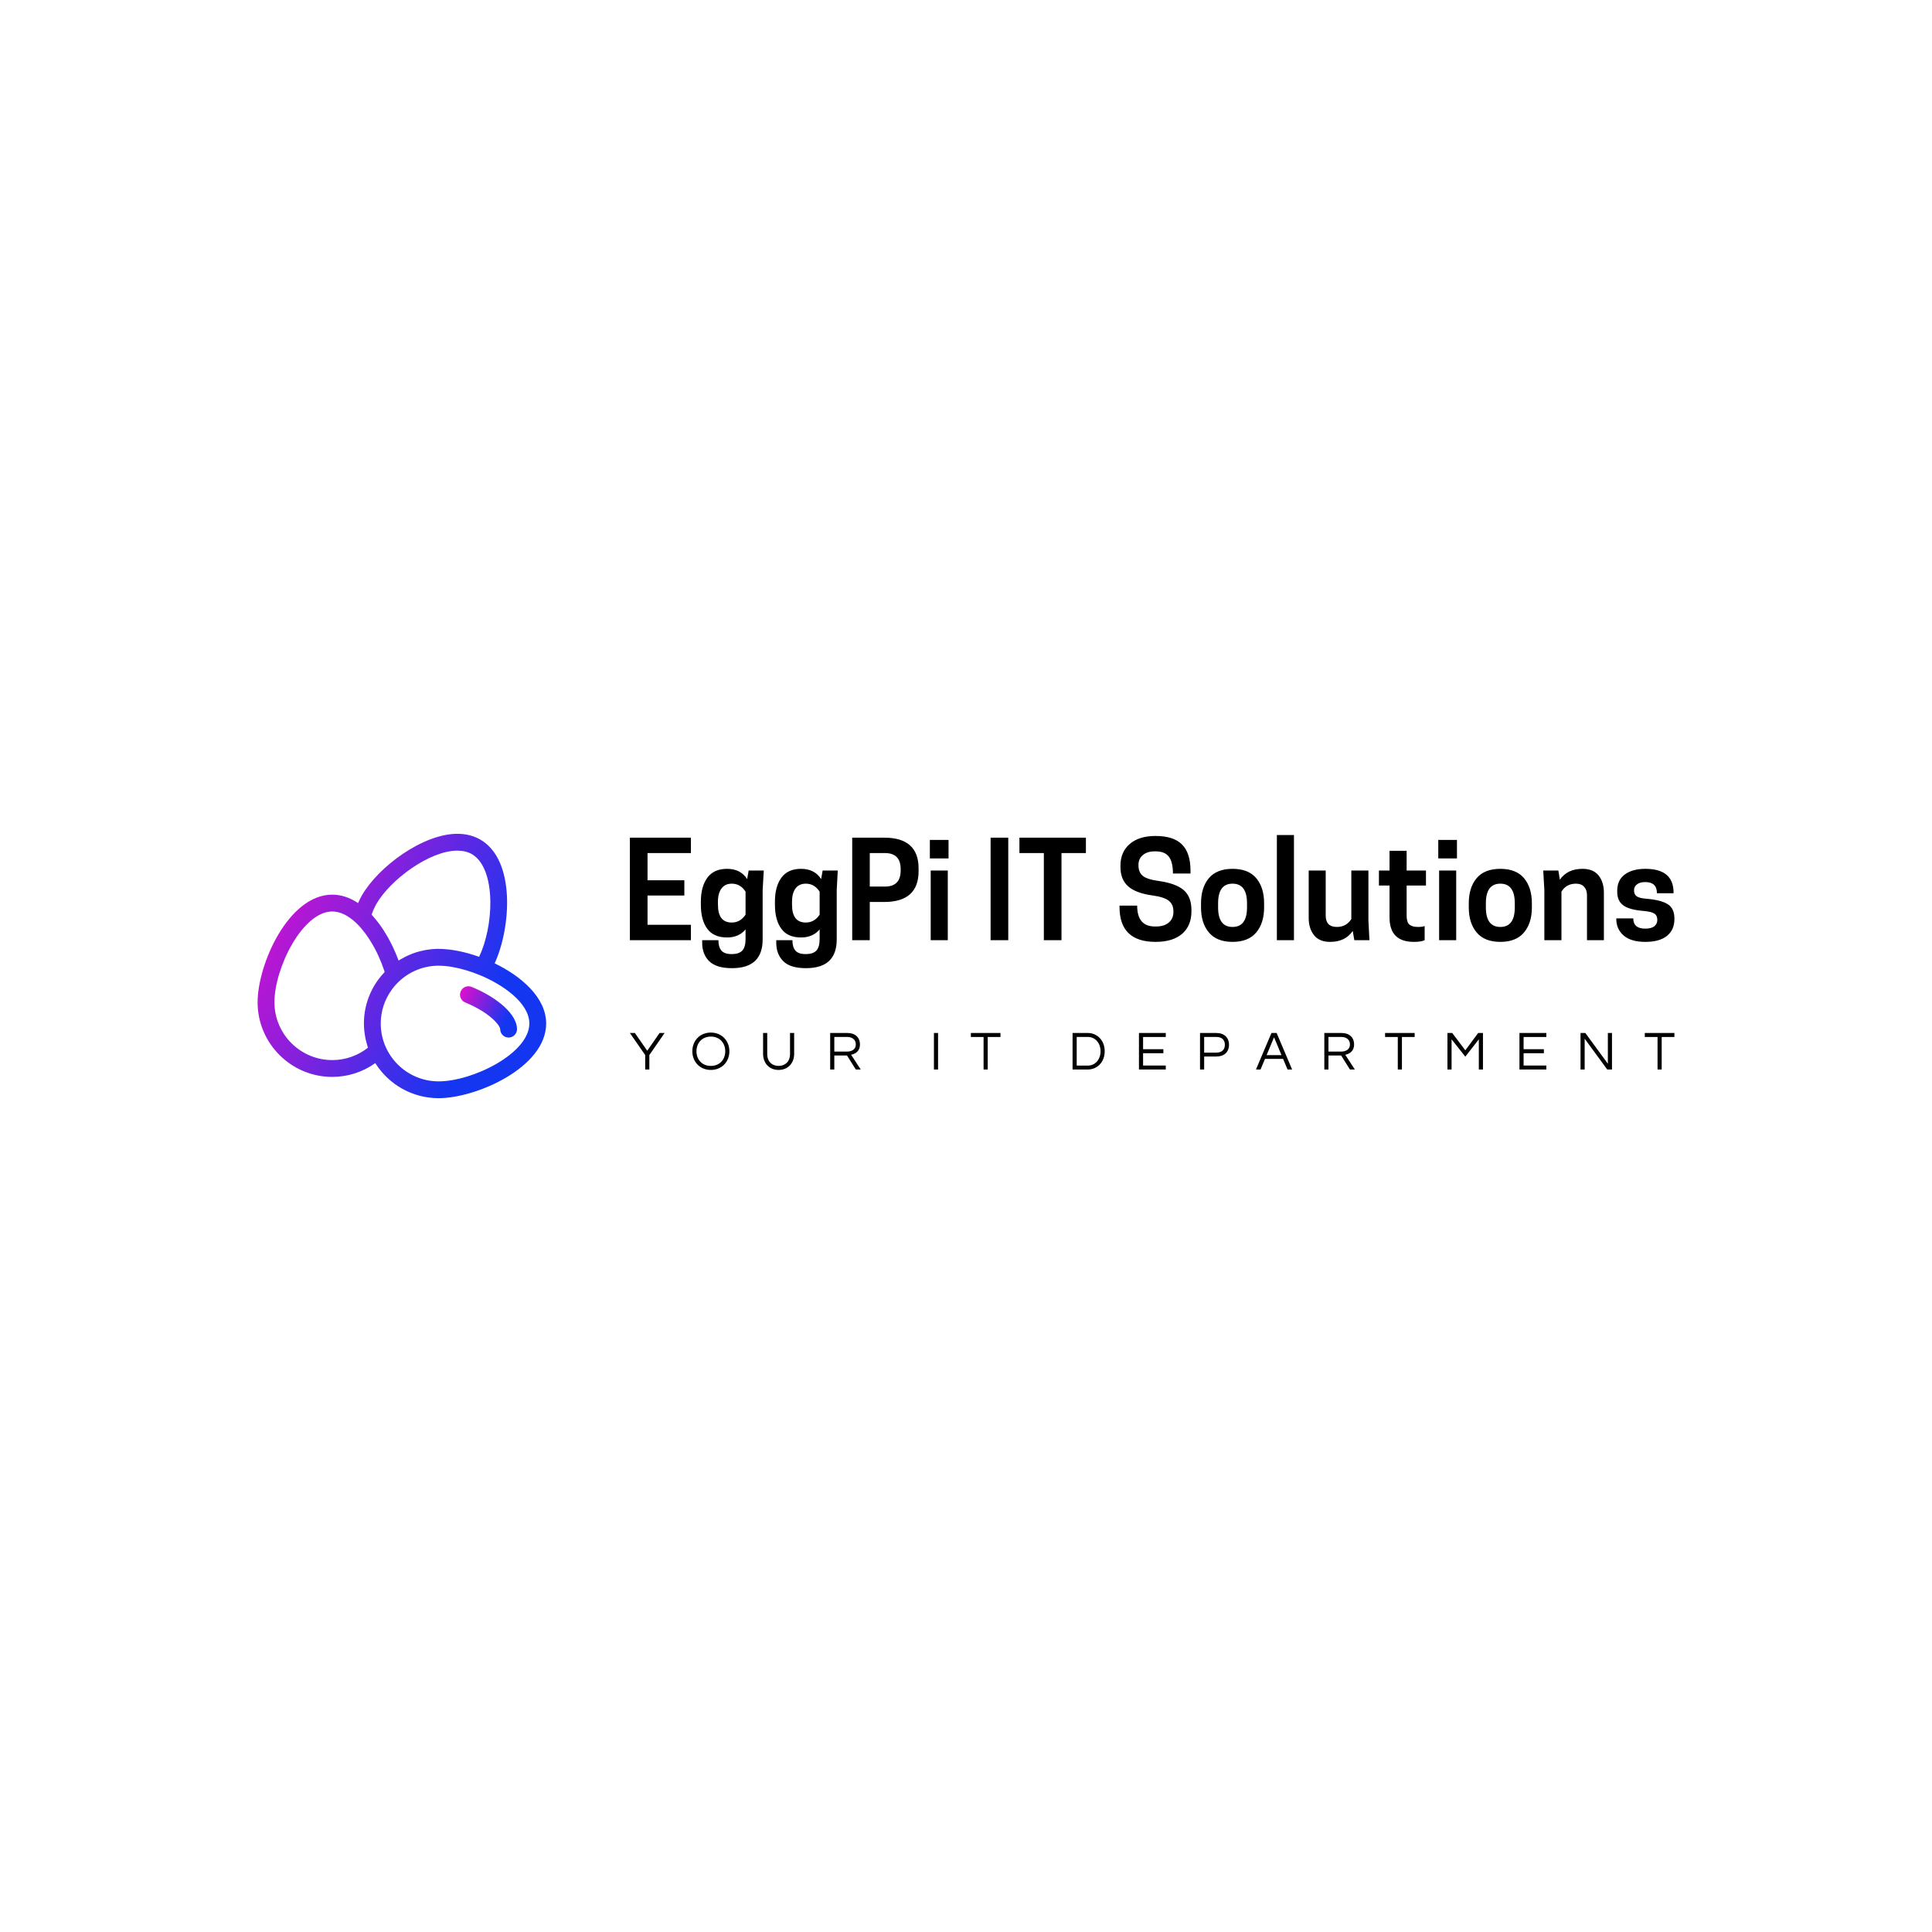
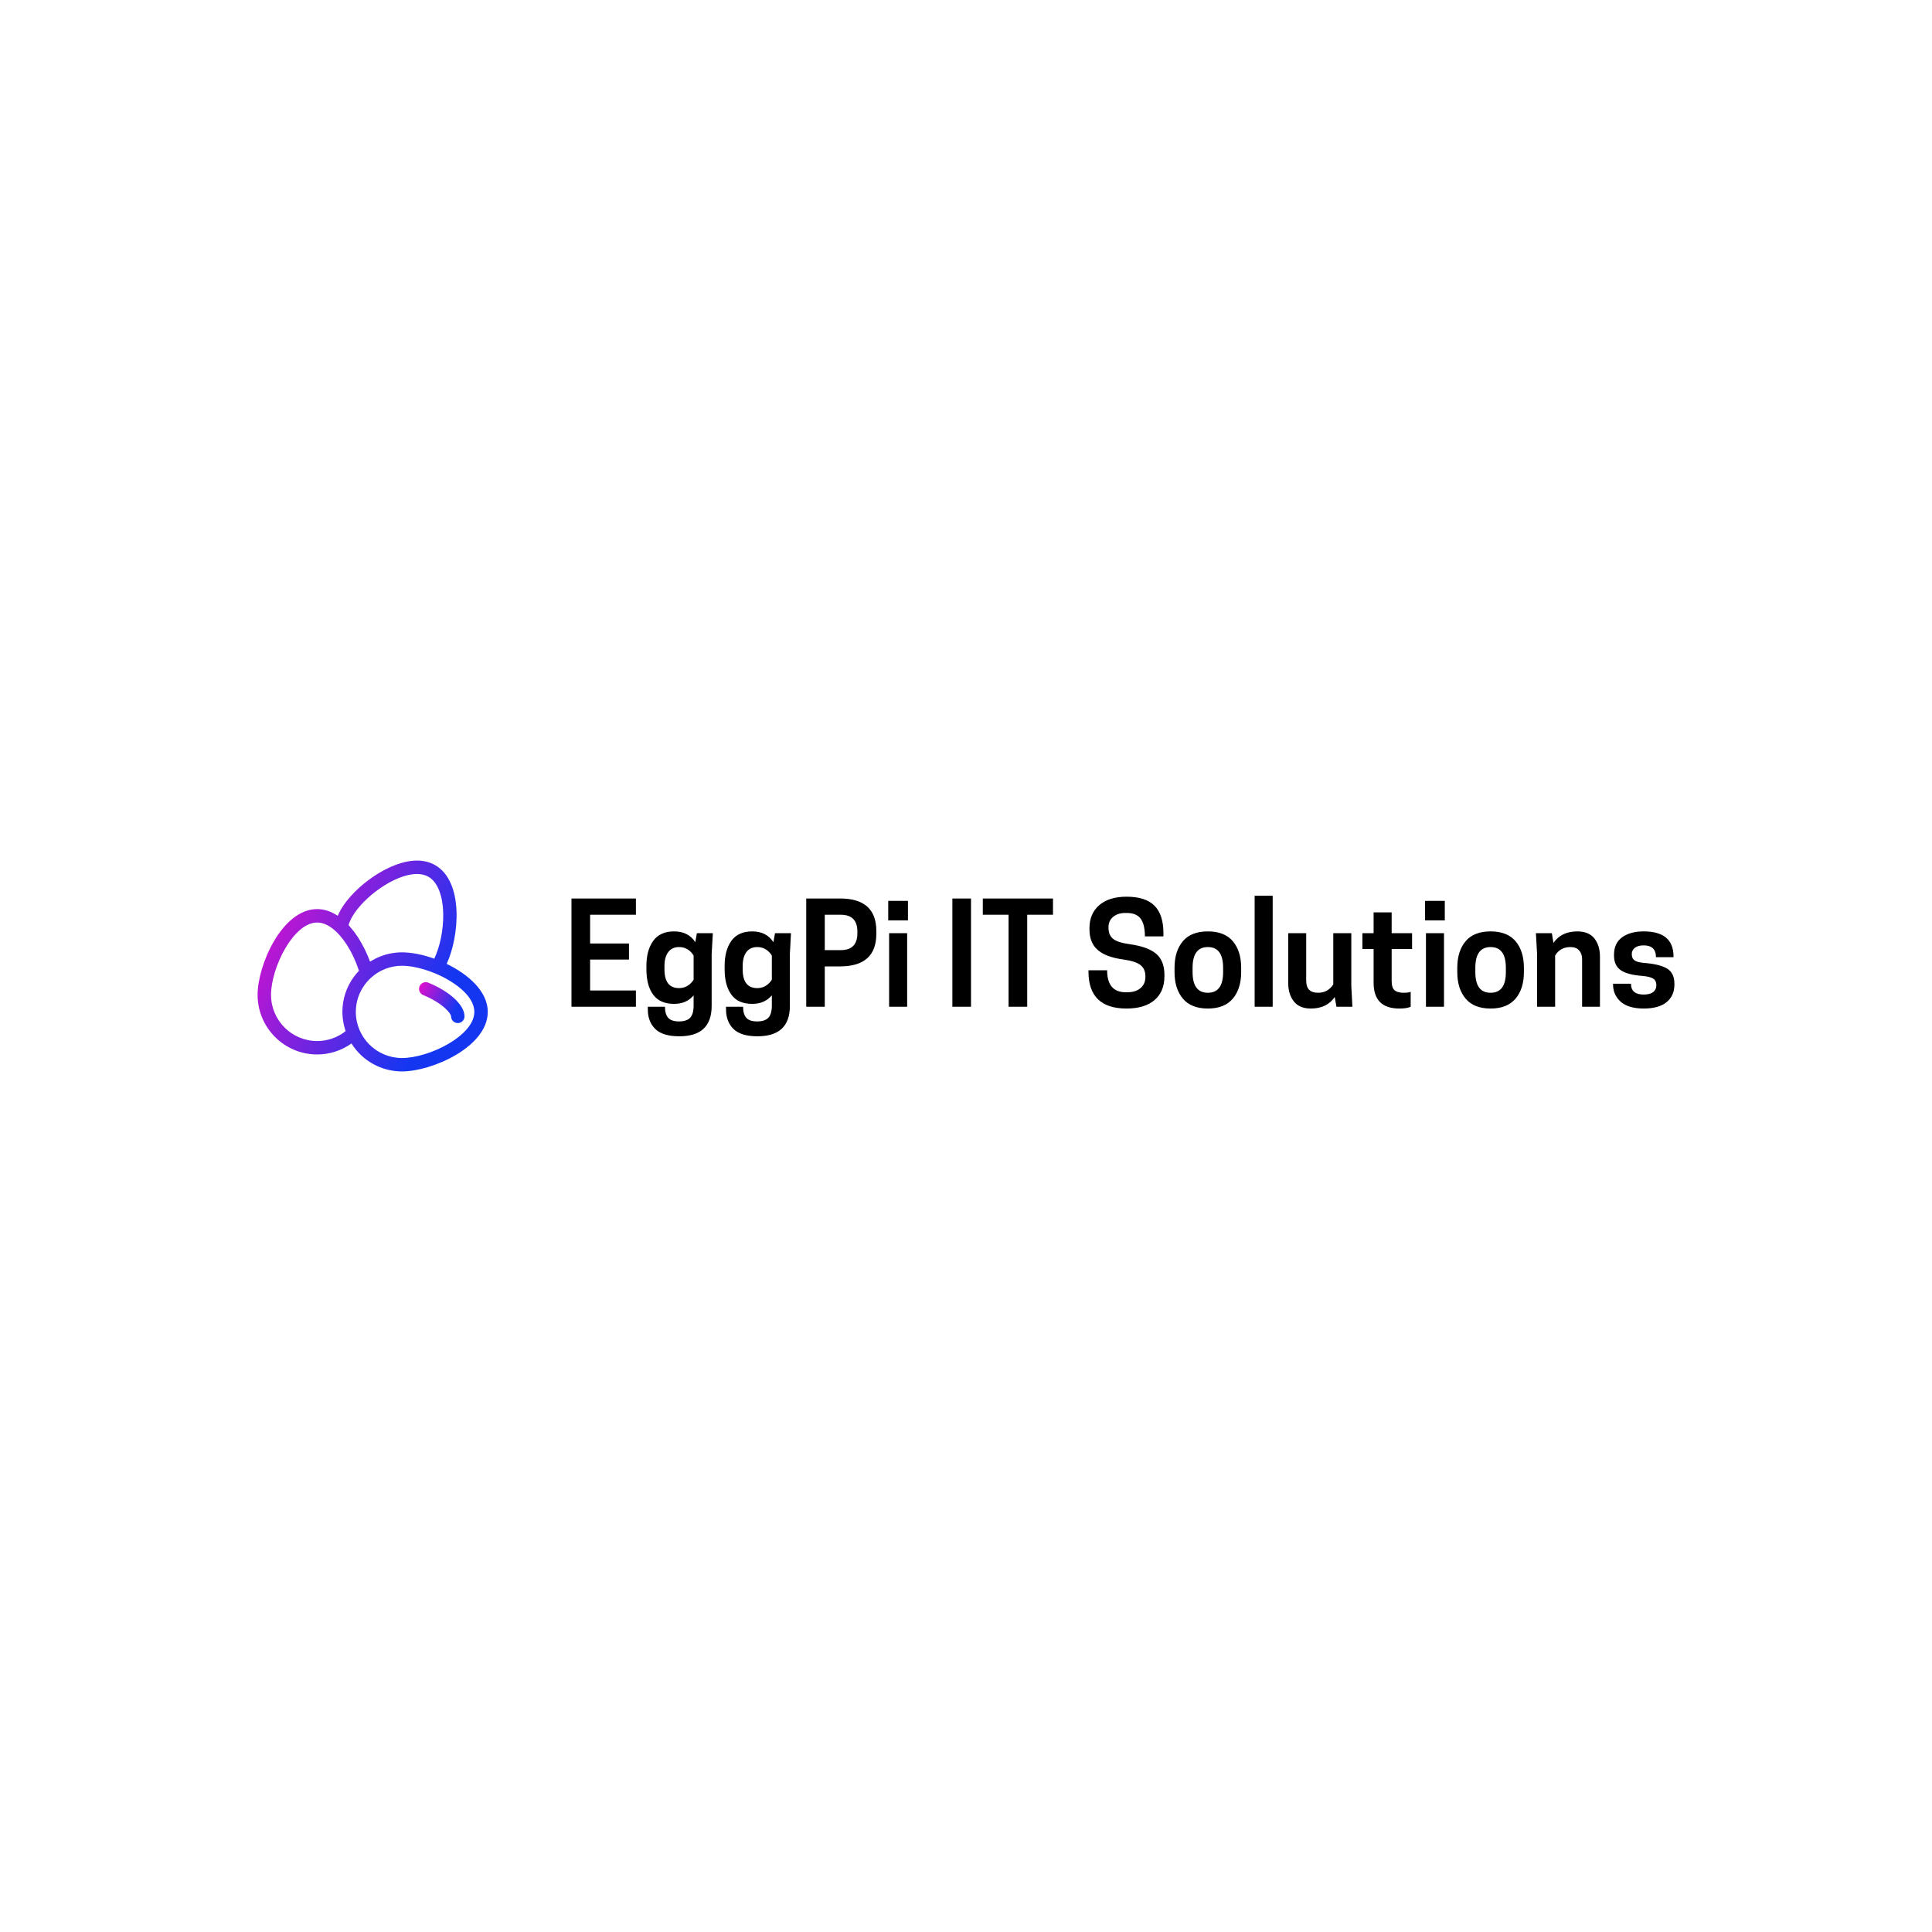
<svg xmlns="http://www.w3.org/2000/svg" data-v-29081953="" viewBox="0 0 300 300">
  <defs data-v-29081953="" />
  <rect data-v-29081953="" fill="transparent" x="0" y="0" width="300px" height="300px" class="logo-background-square" />
  <defs data-v-29081953="" />
-   <g data-v-29081953="" id="d3cd0e1f-cfae-40a1-a4e6-c9d7b71be203" fill="#000000" transform="matrix(1.457905,0,0,1.457905,96.56885,130.684)">
+   <g data-v-29081953="" id="3ff1554a-5c24-4e20-aad0-eab3d8387b09" fill="#000000" transform="matrix(1.539436,0,0,1.539436,87.42918,140.163)">
    <path d="M0.85 10.50L0.85-0.42L7.35-0.42L7.35 1.22L2.73 1.22L2.73 4.12L6.65 4.12L6.65 5.74L2.73 5.74L2.73 8.86L7.35 8.86L7.35 10.50L0.85 10.50ZM13.17 10.39L13.17 10.39L13.17 9.35L13.17 9.35Q12.46 10.21 11.20 10.21L11.20 10.21L11.20 10.21Q9.77 10.21 9.09 9.28L9.09 9.28L9.09 9.28Q8.41 8.36 8.41 6.73L8.41 6.73L8.41 6.37L8.41 6.37Q8.41 4.80 9.10 3.85L9.10 3.85L9.10 3.85Q9.79 2.90 11.20 2.90L11.20 2.90L11.20 2.90Q12.64 2.90 13.34 3.99L13.34 3.99L13.50 3.08L15.11 3.08L14.99 5.18L14.99 10.42L14.99 10.42Q14.99 13.48 11.73 13.48L11.73 13.48L11.73 13.48Q10.05 13.48 9.30 12.74L9.30 12.74L9.30 12.74Q8.55 12.00 8.55 10.77L8.55 10.77L8.55 10.50L10.28 10.50L10.28 10.50Q10.28 11.23 10.60 11.61L10.60 11.61L10.60 11.61Q10.92 11.98 11.69 11.98L11.69 11.98L11.69 11.98Q12.47 11.98 12.82 11.61L12.82 11.61L12.82 11.61Q13.17 11.23 13.17 10.39ZM13.17 7.78L13.17 7.78L13.17 5.33L13.17 5.33Q12.63 4.48 11.70 4.48L11.70 4.48L11.70 4.48Q10.99 4.48 10.61 4.99L10.61 4.99L10.61 4.99Q10.23 5.50 10.23 6.37L10.23 6.37L10.23 6.73L10.23 6.73Q10.23 8.62 11.70 8.62L11.70 8.62L11.70 8.62Q12.61 8.62 13.17 7.78ZM21.06 10.39L21.06 10.39L21.06 9.35L21.06 9.35Q20.34 10.21 19.08 10.21L19.08 10.21L19.08 10.21Q17.65 10.21 16.98 9.28L16.98 9.28L16.98 9.28Q16.30 8.36 16.30 6.73L16.30 6.73L16.30 6.37L16.30 6.37Q16.30 4.80 16.98 3.85L16.98 3.85L16.98 3.85Q17.67 2.90 19.08 2.90L19.08 2.90L19.08 2.90Q20.52 2.90 21.22 3.99L21.22 3.99L21.38 3.08L22.99 3.08L22.88 5.18L22.88 10.42L22.88 10.42Q22.88 13.48 19.61 13.48L19.61 13.48L19.61 13.48Q17.93 13.48 17.19 12.74L17.19 12.74L17.19 12.74Q16.44 12.00 16.44 10.77L16.44 10.77L16.44 10.50L18.16 10.50L18.16 10.50Q18.16 11.23 18.48 11.61L18.48 11.61L18.48 11.61Q18.80 11.98 19.57 11.98L19.57 11.98L19.57 11.98Q20.36 11.98 20.71 11.61L20.71 11.61L20.71 11.61Q21.06 11.23 21.06 10.39ZM21.06 7.78L21.06 7.78L21.06 5.33L21.06 5.33Q20.51 4.48 19.59 4.48L19.59 4.48L19.59 4.48Q18.87 4.48 18.49 4.99L18.49 4.99L18.49 4.99Q18.12 5.50 18.12 6.37L18.12 6.37L18.12 6.73L18.12 6.73Q18.12 8.62 19.59 8.62L19.59 8.62L19.59 8.62Q20.50 8.62 21.06 7.78ZM27.94 6.43L26.40 6.43L26.40 10.50L24.53 10.50L24.53-0.42L27.94-0.42L27.94-0.42Q31.60-0.42 31.60 2.86L31.60 2.86L31.60 3.14L31.60 3.14Q31.60 6.43 27.94 6.43L27.94 6.43ZM26.40 1.22L26.40 4.79L28.01 4.79L28.01 4.79Q29.69 4.79 29.69 3.08L29.69 3.08L29.69 2.93L29.69 2.93Q29.69 1.22 28.01 1.22L28.01 1.22L26.40 1.22ZM34.71 10.50L32.89 10.50L32.89 3.08L34.71 3.08L34.71 10.50ZM32.80-0.18L34.79-0.18L34.79 1.79L32.80 1.79L32.80-0.18ZM39.27-0.42L41.15-0.42L41.15 10.50L39.27 10.50L39.27-0.42ZM49.42 1.22L46.82 1.22L46.82 10.50L44.94 10.50L44.94 1.22L42.34 1.22L42.34-0.42L49.42-0.42L49.42 1.22ZM56.55 5.74L56.55 5.74L56.55 5.74Q54.75 5.50 53.93 4.77L53.93 4.77L53.93 4.77Q53.10 4.05 53.10 2.70L53.10 2.70L53.10 2.56L53.10 2.56Q53.10 1.11 54.09 0.25L54.09 0.25L54.09 0.25Q55.08-0.60 56.84-0.60L56.84-0.60L56.84-0.60Q58.76-0.60 59.66 0.31L59.66 0.31L59.66 0.31Q60.56 1.22 60.56 3.08L60.56 3.08L60.56 3.40L58.69 3.40L58.69 3.40Q58.69 2.17 58.25 1.60L58.25 1.60L58.25 1.60Q57.82 1.04 56.85 1.04L56.85 1.04L56.73 1.04L56.73 1.04Q55.96 1.04 55.49 1.43L55.49 1.43L55.49 1.43Q55.02 1.82 55.02 2.46L55.02 2.46L55.02 2.55L55.02 2.55Q55.02 3.26 55.47 3.64L55.47 3.64L55.47 3.64Q55.92 4.02 57.15 4.19L57.15 4.19L57.15 4.19Q58.97 4.44 59.82 5.15L59.82 5.15L59.82 5.15Q60.66 5.87 60.66 7.28L60.66 7.28L60.66 7.43L60.66 7.43Q60.66 8.97 59.66 9.83L59.66 9.83L59.66 9.83Q58.66 10.68 56.84 10.68L56.84 10.68L56.84 10.68Q53.00 10.68 53.00 6.96L53.00 6.96L53.00 6.82L54.88 6.82L54.88 6.82Q54.88 9.04 56.77 9.04L56.77 9.04L56.90 9.04L56.90 9.04Q57.76 9.04 58.25 8.62L58.25 8.62L58.25 8.62Q58.74 8.20 58.74 7.50L58.74 7.50L58.74 7.42L58.74 7.42Q58.74 6.69 58.25 6.30L58.25 6.30L58.25 6.30Q57.76 5.91 56.55 5.74ZM67.56 9.68L67.56 9.68L67.56 9.68Q66.72 10.68 65.04 10.68L65.04 10.68L65.04 10.68Q63.36 10.68 62.52 9.68L62.52 9.68L62.52 9.68Q61.68 8.68 61.68 7.01L61.68 7.01L61.68 6.57L61.68 6.57Q61.68 4.89 62.52 3.89L62.52 3.89L62.52 3.89Q63.36 2.90 65.04 2.90L65.04 2.90L65.04 2.90Q66.72 2.90 67.56 3.89L67.56 3.89L67.56 3.89Q68.40 4.89 68.40 6.57L68.40 6.57L68.40 7.01L68.40 7.01Q68.40 8.68 67.56 9.68ZM63.50 7.01L63.50 7.01Q63.50 9.09 65.04 9.09L65.04 9.09L65.04 9.09Q66.58 9.09 66.58 7.01L66.58 7.01L66.58 6.57L66.58 6.57Q66.58 4.48 65.04 4.48L65.04 4.48L65.04 4.48Q63.50 4.48 63.50 6.57L63.50 6.57L63.50 7.01ZM71.58 10.50L69.76 10.50L69.76-0.70L71.58-0.70L71.58 10.50ZM73.15 8.15L73.15 3.08L74.96 3.08L74.96 7.87L74.96 7.87Q74.96 9.09 76.15 9.09L76.15 9.09L76.15 9.09Q77.15 9.09 77.69 8.25L77.69 8.25L77.69 3.08L79.51 3.08L79.51 8.40L79.62 10.50L78.01 10.50L77.84 9.52L77.84 9.52Q77.04 10.68 75.43 10.68L75.43 10.68L75.43 10.68Q74.28 10.68 73.72 9.97L73.72 9.97L73.72 9.97Q73.15 9.25 73.15 8.15L73.15 8.15ZM83.58 0.98L83.58 3.08L85.64 3.08L85.64 4.68L83.58 4.68L83.58 7.88L83.58 7.88Q83.58 8.58 83.87 8.83L83.87 8.83L83.87 8.83Q84.17 9.09 84.78 9.09L84.78 9.09L84.78 9.09Q85.30 9.09 85.50 8.99L85.50 8.99L85.50 10.50L85.50 10.50Q85.13 10.68 84.35 10.68L84.35 10.68L84.35 10.68Q81.76 10.68 81.76 8.08L81.76 8.08L81.76 4.68L80.63 4.68L80.63 3.08L81.76 3.08L81.76 0.98L83.58 0.98ZM88.86 10.50L87.04 10.50L87.04 3.08L88.86 3.08L88.86 10.50ZM86.95-0.18L88.94-0.18L88.94 1.79L86.95 1.79L86.95-0.18ZM96.08 9.68L96.08 9.68L96.08 9.68Q95.24 10.68 93.56 10.68L93.56 10.68L93.56 10.68Q91.88 10.68 91.04 9.68L91.04 9.68L91.04 9.68Q90.20 8.68 90.20 7.01L90.20 7.01L90.20 6.57L90.20 6.57Q90.20 4.89 91.04 3.89L91.04 3.89L91.04 3.89Q91.88 2.90 93.56 2.90L93.56 2.90L93.56 2.90Q95.24 2.90 96.08 3.89L96.08 3.89L96.08 3.89Q96.92 4.89 96.92 6.57L96.92 6.57L96.92 7.01L96.92 7.01Q96.92 8.68 96.08 9.68ZM92.02 7.01L92.02 7.01Q92.02 9.09 93.56 9.09L93.56 9.09L93.56 9.09Q95.10 9.09 95.10 7.01L95.10 7.01L95.10 6.57L95.10 6.57Q95.10 4.48 93.56 4.48L93.56 4.48L93.56 4.48Q92.02 4.48 92.02 6.57L92.02 6.57L92.02 7.01ZM104.59 5.42L104.59 10.50L102.79 10.50L102.79 5.71L102.79 5.71Q102.79 5.15 102.49 4.82L102.49 4.82L102.49 4.82Q102.20 4.48 101.61 4.48L101.61 4.48L101.61 4.48Q100.59 4.48 100.07 5.33L100.07 5.33L100.07 10.50L98.25 10.50L98.25 5.18L98.13 3.08L99.74 3.08L99.90 4.06L99.90 4.06Q100.70 2.90 102.31 2.90L102.31 2.90L102.31 2.90Q103.46 2.90 104.03 3.61L104.03 3.61L104.03 3.61Q104.59 4.33 104.59 5.42L104.59 5.42ZM109.00 9.27L109.00 9.27L109.00 9.27Q109.63 9.27 109.96 9.02L109.96 9.02L109.96 9.02Q110.28 8.76 110.28 8.34L110.28 8.34L110.28 8.34Q110.28 7.87 109.97 7.67L109.97 7.67L109.97 7.67Q109.66 7.46 108.86 7.39L108.86 7.39L108.86 7.39Q107.32 7.27 106.67 6.80L106.67 6.80L106.67 6.80Q106.01 6.33 106.01 5.35L106.01 5.35L106.01 5.24L106.01 5.24Q106.01 4.09 106.83 3.49L106.83 3.49L106.83 3.49Q107.65 2.90 109.00 2.90L109.00 2.90L109.00 2.90Q112.01 2.90 112.01 5.43L112.01 5.43L112.01 5.50L110.24 5.50L110.24 5.50Q110.24 4.31 109.00 4.31L109.00 4.31L109.00 4.31Q108.43 4.31 108.12 4.55L108.12 4.55L108.12 4.55Q107.80 4.79 107.80 5.19L107.80 5.19L107.80 5.19Q107.80 5.63 108.09 5.83L108.09 5.83L108.09 5.83Q108.37 6.03 109.16 6.09L109.16 6.09L109.16 6.09Q110.67 6.22 111.38 6.66L111.38 6.66L111.38 6.66Q112.10 7.11 112.10 8.18L112.10 8.18L112.10 8.27L112.10 8.27Q112.10 9.39 111.31 10.04L111.31 10.04L111.31 10.04Q110.52 10.68 109.00 10.68L109.00 10.68L109.00 10.68Q107.48 10.68 106.69 10.00L106.69 10.00L106.69 10.00Q105.91 9.31 105.91 8.23L105.91 8.23L105.91 8.18L107.72 8.18L107.72 8.18Q107.72 9.27 109.00 9.27Z" />
  </g>
  <defs data-v-29081953="">
-     <linearGradient data-v-29081953="" gradientTransform="rotate(25)" id="790c555c-f9c6-4c25-a0fb-97eb876d5f5e" x1="0%" y1="0%" x2="100%" y2="0%">
+     <linearGradient data-v-29081953="" gradientTransform="rotate(25)" id="18a62953-897b-4a6a-917f-d8cbf718d4b7" x1="0%" y1="0%" x2="100%" y2="0%">
      <stop data-v-29081953="" offset="0%" stop-color="#E90DCA" stop-opacity="1" />
      <stop data-v-29081953="" offset="100%" stop-color="#1536F1" stop-opacity="1" />
    </linearGradient>
  </defs>
-   <g data-v-29081953="" id="76ce2254-f900-4b0b-b2fb-9162478df003" stroke="none" fill="url(#790c555c-f9c6-4c25-a0fb-97eb876d5f5e)" transform="matrix(0.8711422,0,0,0.8711422,18.84866,106.4433)">
+   <g data-v-29081953="" id="ae8be426-6133-45e5-aa1c-727b27ab433d" stroke="none" fill="url(#18a62953-897b-4a6a-917f-d8cbf718d4b7)" transform="matrix(0.6947994,0,0,0.6947994,23.13027,115.2604)">
    <path d="M63.979 27.467c-1.185-.684-2.563-1.031-4.094-1.031-6.113 0-14.028 5.8-17.02 10.985a13.23 13.23 0 0 0-.675 1.36c-1.491-.99-3.031-1.5-4.601-1.5-7.82 0-13.309 12.441-13.309 19.178 0 7.339 5.97 13.31 13.309 13.31a13.21 13.21 0 0 0 7.67-2.46 13.316 13.316 0 0 0 11.279 6.254c6.736 0 19.178-5.488 19.178-13.309 0-4.669-4.503-8.47-9.182-10.729 2.905-6.312 3.788-18.395-2.555-22.058zM45.464 38.921c2.479-4.296 9.464-9.485 14.421-9.485.998 0 1.871.211 2.594.629 2.04 1.178 3.237 4.251 3.286 8.431.041 3.453-.72 7.179-1.997 9.865-.039-.014-.077-.023-.115-.037a27.935 27.935 0 0 0-1.654-.528l-.199-.059a24.766 24.766 0 0 0-1.637-.39c-.102-.021-.203-.042-.305-.061-.527-.1-1.044-.18-1.547-.236-.085-.01-.168-.016-.253-.023a15.751 15.751 0 0 0-1.519-.084c-.373 0-.743.021-1.112.052-.112.009-.224.023-.336.036a12.806 12.806 0 0 0-1.137.173c-.289.058-.575.126-.859.202-.072.02-.146.035-.217.056-.352.102-.698.218-1.04.348-.088.034-.173.072-.261.108a13.467 13.467 0 0 0-1.083.494c-.241.124-.477.256-.71.394-.089.053-.178.102-.266.157-.036.022-.073.042-.108.064a28.14 28.14 0 0 0-.373-.954c-.025-.061-.046-.122-.071-.182a27.484 27.484 0 0 0-.611-1.362c-.06-.125-.122-.246-.184-.37a28.412 28.412 0 0 0-.724-1.363c-.2-.35-.405-.69-.617-1.022-.043-.068-.084-.14-.128-.207a22.54 22.54 0 0 0-.788-1.13c-.072-.097-.147-.188-.22-.284a19.045 19.045 0 0 0-.894-1.078c-.066-.073-.13-.153-.196-.225.222-.675.509-1.321.86-1.929zM37.591 66.77c-5.684 0-10.309-4.625-10.309-10.31 0-6.085 4.993-16.178 10.309-16.178 1.4 0 2.846.702 4.296 2.085.268.255.532.536.793.833.082.093.16.198.241.295.177.213.354.426.527.657.094.126.185.262.278.393.154.217.307.434.456.663.096.148.188.303.282.456.139.227.278.454.412.689.092.164.182.332.271.5.127.237.252.476.373.72.087.176.17.355.254.534a26.31 26.31 0 0 1 .561 1.304 25.133 25.133 0 0 1 .491 1.341c.035.106.066.212.1.318-.034.036-.062.078-.095.113-.361.387-.706.788-1.02 1.215a13.2 13.2 0 0 0-2.58 7.856c0 .422.025.841.065 1.257.012.131.032.26.048.39a13.09 13.09 0 0 0 .226 1.295c.064.283.141.564.224.843.038.127.072.254.113.38.016.047.026.095.042.142a10.226 10.226 0 0 1-6.358 2.209zm35.127-6.515c0 5.315-10.092 10.309-16.178 10.309a10.32 10.32 0 0 1-10.309-10.309c0-2.195.691-4.298 1.998-6.081.417-.567.89-1.091 1.409-1.561a10.28 10.28 0 0 1 6.902-2.669 14.6 14.6 0 0 1 2.554.25c1.52.272 3.172.761 4.791 1.427h.001c4.074 1.675 8.832 4.941 8.832 8.634z" />
    <path d="M62.431 53.725A1.5 1.5 0 0 0 61.29 56.5c4.392 1.805 6.213 4.103 6.232 4.755a1.5 1.5 0 1 0 3 0c0-2.515-3.251-5.541-8.091-7.53z" />
  </g>
-   <defs data-v-29081953="" />
-   <g data-v-29081953="" id="543bfaaf-048c-47bb-bec1-4b1ad8a88ce8" fill="#000000" transform="matrix(0.611399,0,0,0.611399,97.81418,159.0526)">
-     <path d="M4.93 7.81L8.81 2.21L7.53 2.21L4.40 6.72L1.26 2.21L-0.01 2.21L3.88 7.81L3.88 11.48L4.93 11.48ZM20.55 2.10C17.74 2.10 15.85 4.21 15.85 6.85C15.85 9.48 17.74 11.59 20.55 11.59C23.37 11.59 25.26 9.48 25.26 6.85C25.26 4.21 23.37 2.10 20.55 2.10ZM20.55 10.57C18.30 10.57 16.90 8.93 16.90 6.85C16.90 4.76 18.30 3.12 20.55 3.12C22.81 3.12 24.21 4.76 24.21 6.85C24.21 8.93 22.81 10.57 20.55 10.57ZM40.66 2.21L40.66 7.52C40.66 9.67 39.23 10.57 37.76 10.57C36.29 10.57 34.87 9.67 34.87 7.52L34.87 2.21L33.82 2.21L33.82 7.49C33.82 9.95 35.45 11.59 37.76 11.59C40.08 11.59 41.71 9.94 41.71 7.49L41.71 2.21ZM51.91 7.92L55.13 7.92L57.37 11.48L58.62 11.48L56.18 7.74C57.22 7.50 58.42 6.90 58.42 5.11C58.42 3.35 57.20 2.21 55.30 2.21L50.86 2.21L50.86 11.48L51.91 11.48ZM51.91 3.21L55.17 3.21C56.49 3.21 57.37 3.93 57.37 5.11C57.37 6.55 56.11 6.93 55.12 6.93L51.91 6.93ZM78.26 2.21L77.21 2.21L77.21 11.48L78.26 11.48ZM94.11 2.21L86.59 2.21L86.59 3.22L89.82 3.22L89.82 11.48L90.87 11.48L90.87 3.22L94.11 3.22ZM116.33 2.21L112.42 2.21L112.42 11.48L116.33 11.48C118.54 11.48 120.58 9.74 120.58 6.85C120.58 3.95 118.54 2.21 116.33 2.21ZM116.28 10.49L113.47 10.49L113.47 3.21L116.28 3.21C118.26 3.21 119.53 4.86 119.53 6.85C119.53 8.83 118.26 10.49 116.28 10.49ZM136.09 3.22L136.09 2.21L129.28 2.21L129.28 11.48L136.09 11.48L136.09 10.47L130.33 10.47L130.33 7.35L135.48 7.35L135.48 6.33L130.33 6.33L130.33 3.22ZM145.84 8.18L148.96 8.18C150.93 8.18 152.15 7.03 152.15 5.19C152.15 3.37 150.93 2.21 148.96 2.21L144.79 2.21L144.79 11.48L145.84 11.48ZM148.89 3.21C150.35 3.21 151.10 3.96 151.10 5.19C151.10 6.44 150.35 7.20 148.89 7.20L145.84 7.20L145.84 3.21ZM164.25 2.21L162.93 2.21L159.00 11.48L160.16 11.48L161.29 8.79L165.89 8.79L167.02 11.48L168.18 11.48ZM161.70 7.83L163.59 3.30L165.48 7.83ZM177.41 7.92L180.63 7.92L182.87 11.48L184.11 11.48L181.68 7.74C182.71 7.50 183.92 6.90 183.92 5.11C183.92 3.35 182.70 2.21 180.80 2.21L176.36 2.21L176.36 11.48L177.41 11.48ZM177.41 3.21L180.67 3.21C181.99 3.21 182.87 3.93 182.87 5.11C182.87 6.55 181.61 6.93 180.61 6.93L177.41 6.93ZM199.30 2.21L191.79 2.21L191.79 3.22L195.02 3.22L195.02 11.48L196.07 11.48L196.07 3.22L199.30 3.22ZM215.43 2.21L212.17 6.61L208.85 2.21L207.63 2.21L207.63 11.48L208.68 11.48L208.68 3.81L212.17 8.22L215.60 3.81L215.60 11.48L216.65 11.48L216.65 2.21ZM232.74 3.22L232.74 2.21L225.92 2.21L225.92 11.48L232.74 11.48L232.74 10.47L226.97 10.47L226.97 7.35L232.12 7.35L232.12 6.33L226.97 6.33L226.97 3.22ZM248.37 2.21L248.37 10.01L242.65 2.21L241.43 2.21L241.43 11.48L242.48 11.48L242.48 3.65L248.21 11.48L249.42 11.48L249.42 2.21ZM265.27 2.21L257.75 2.21L257.75 3.22L260.99 3.22L260.99 11.48L262.04 11.48L262.04 3.22L265.27 3.22Z" />
-   </g>
</svg>
